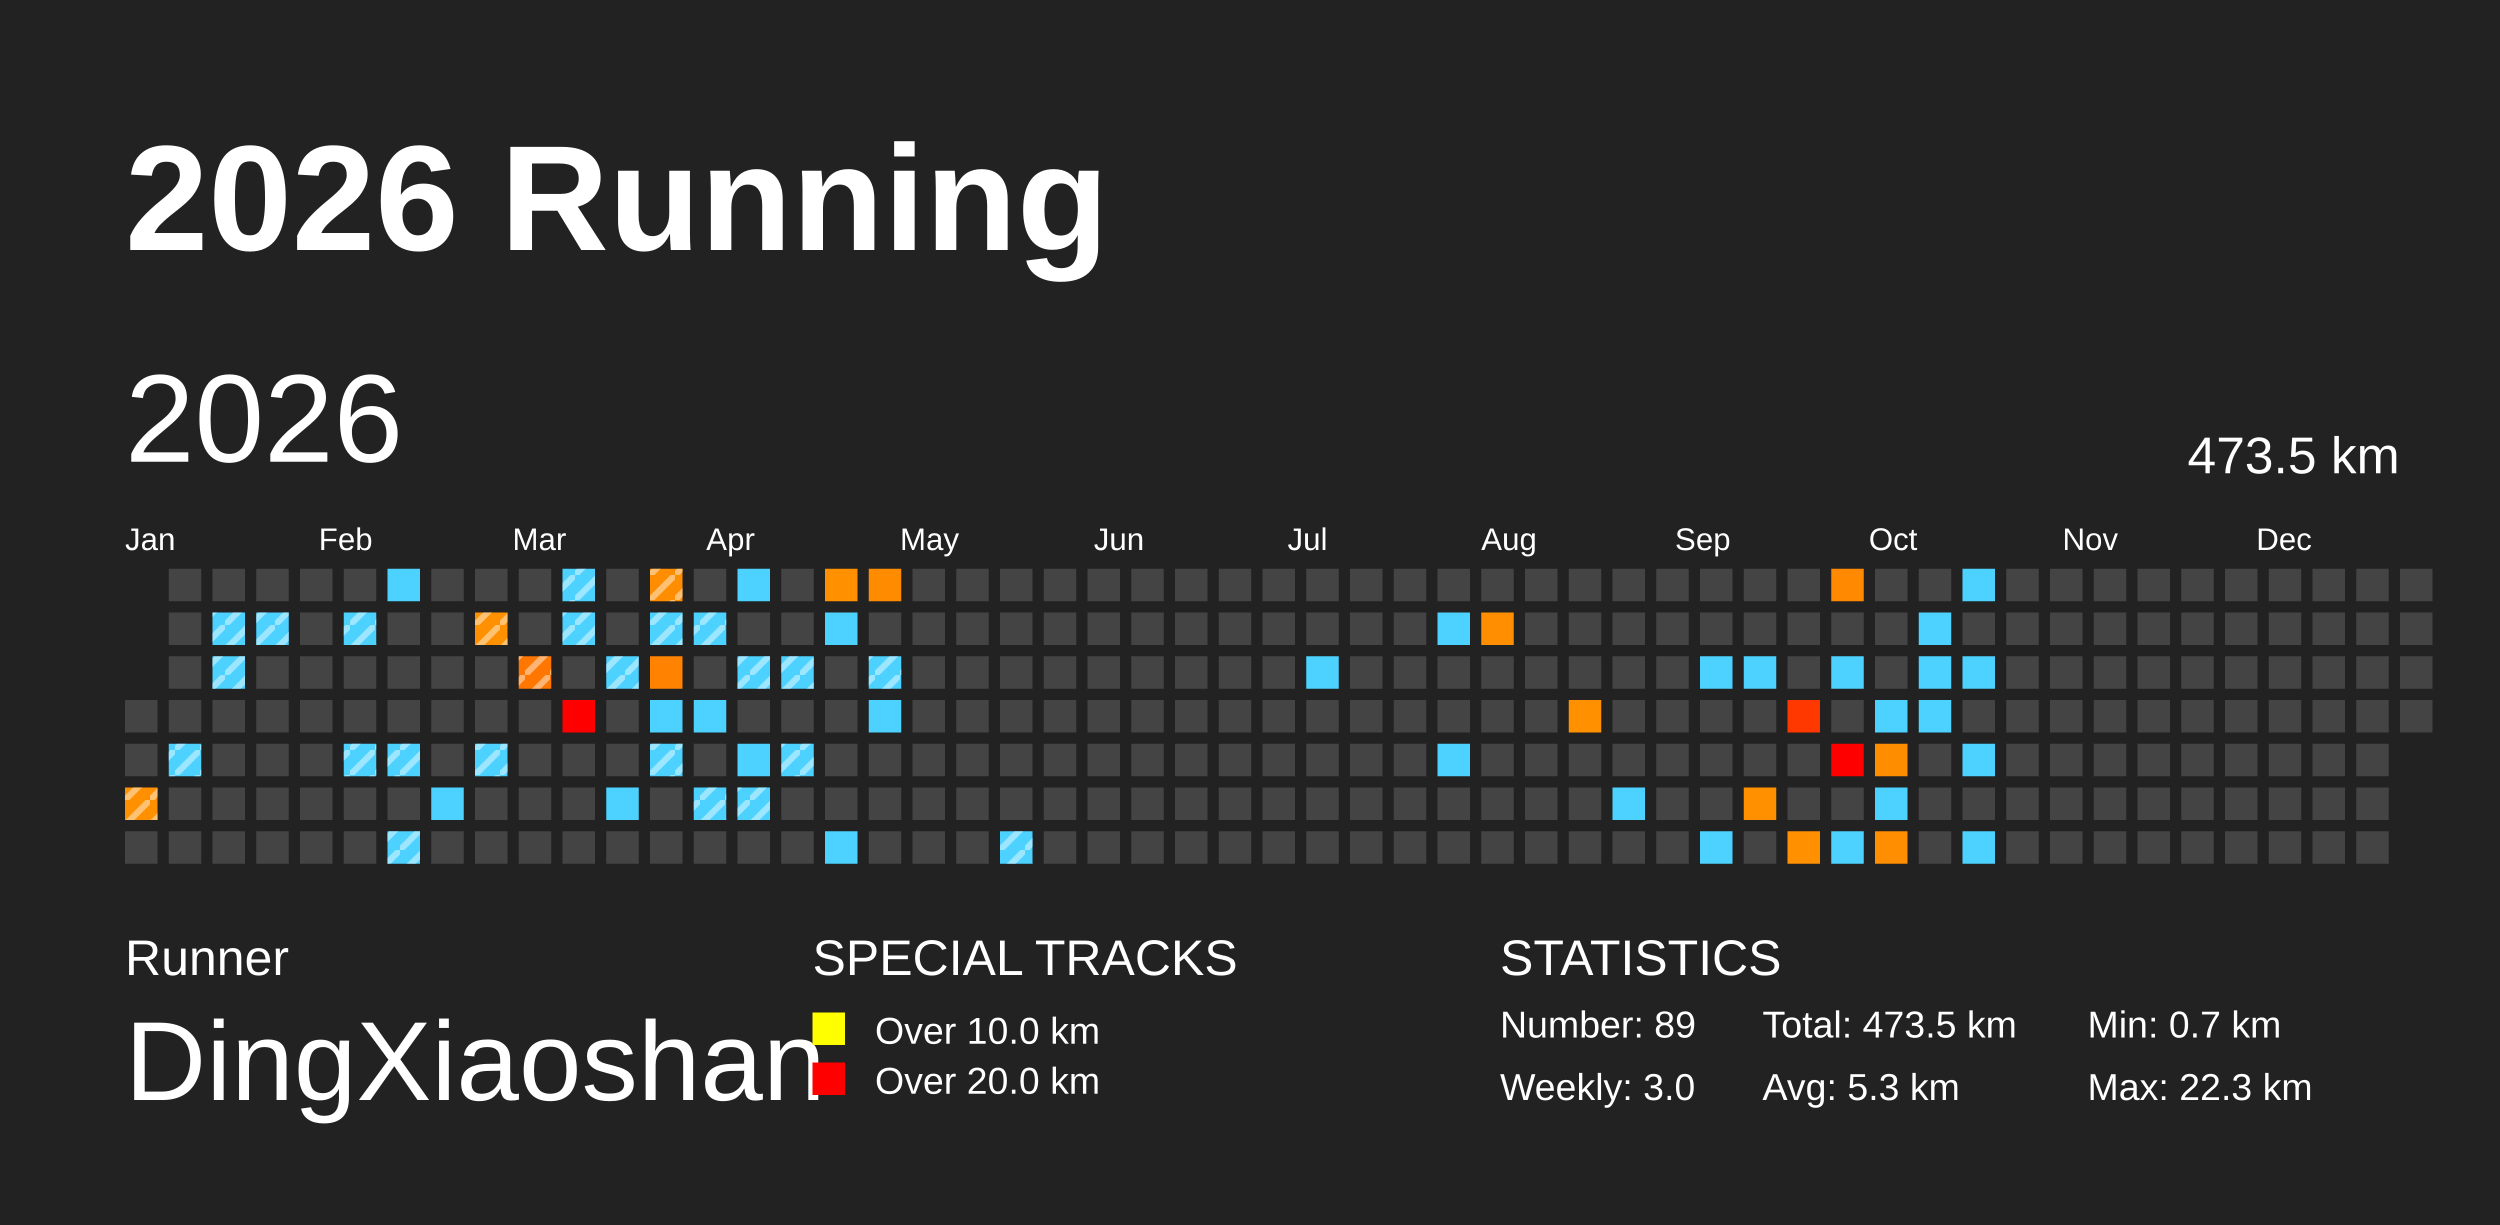
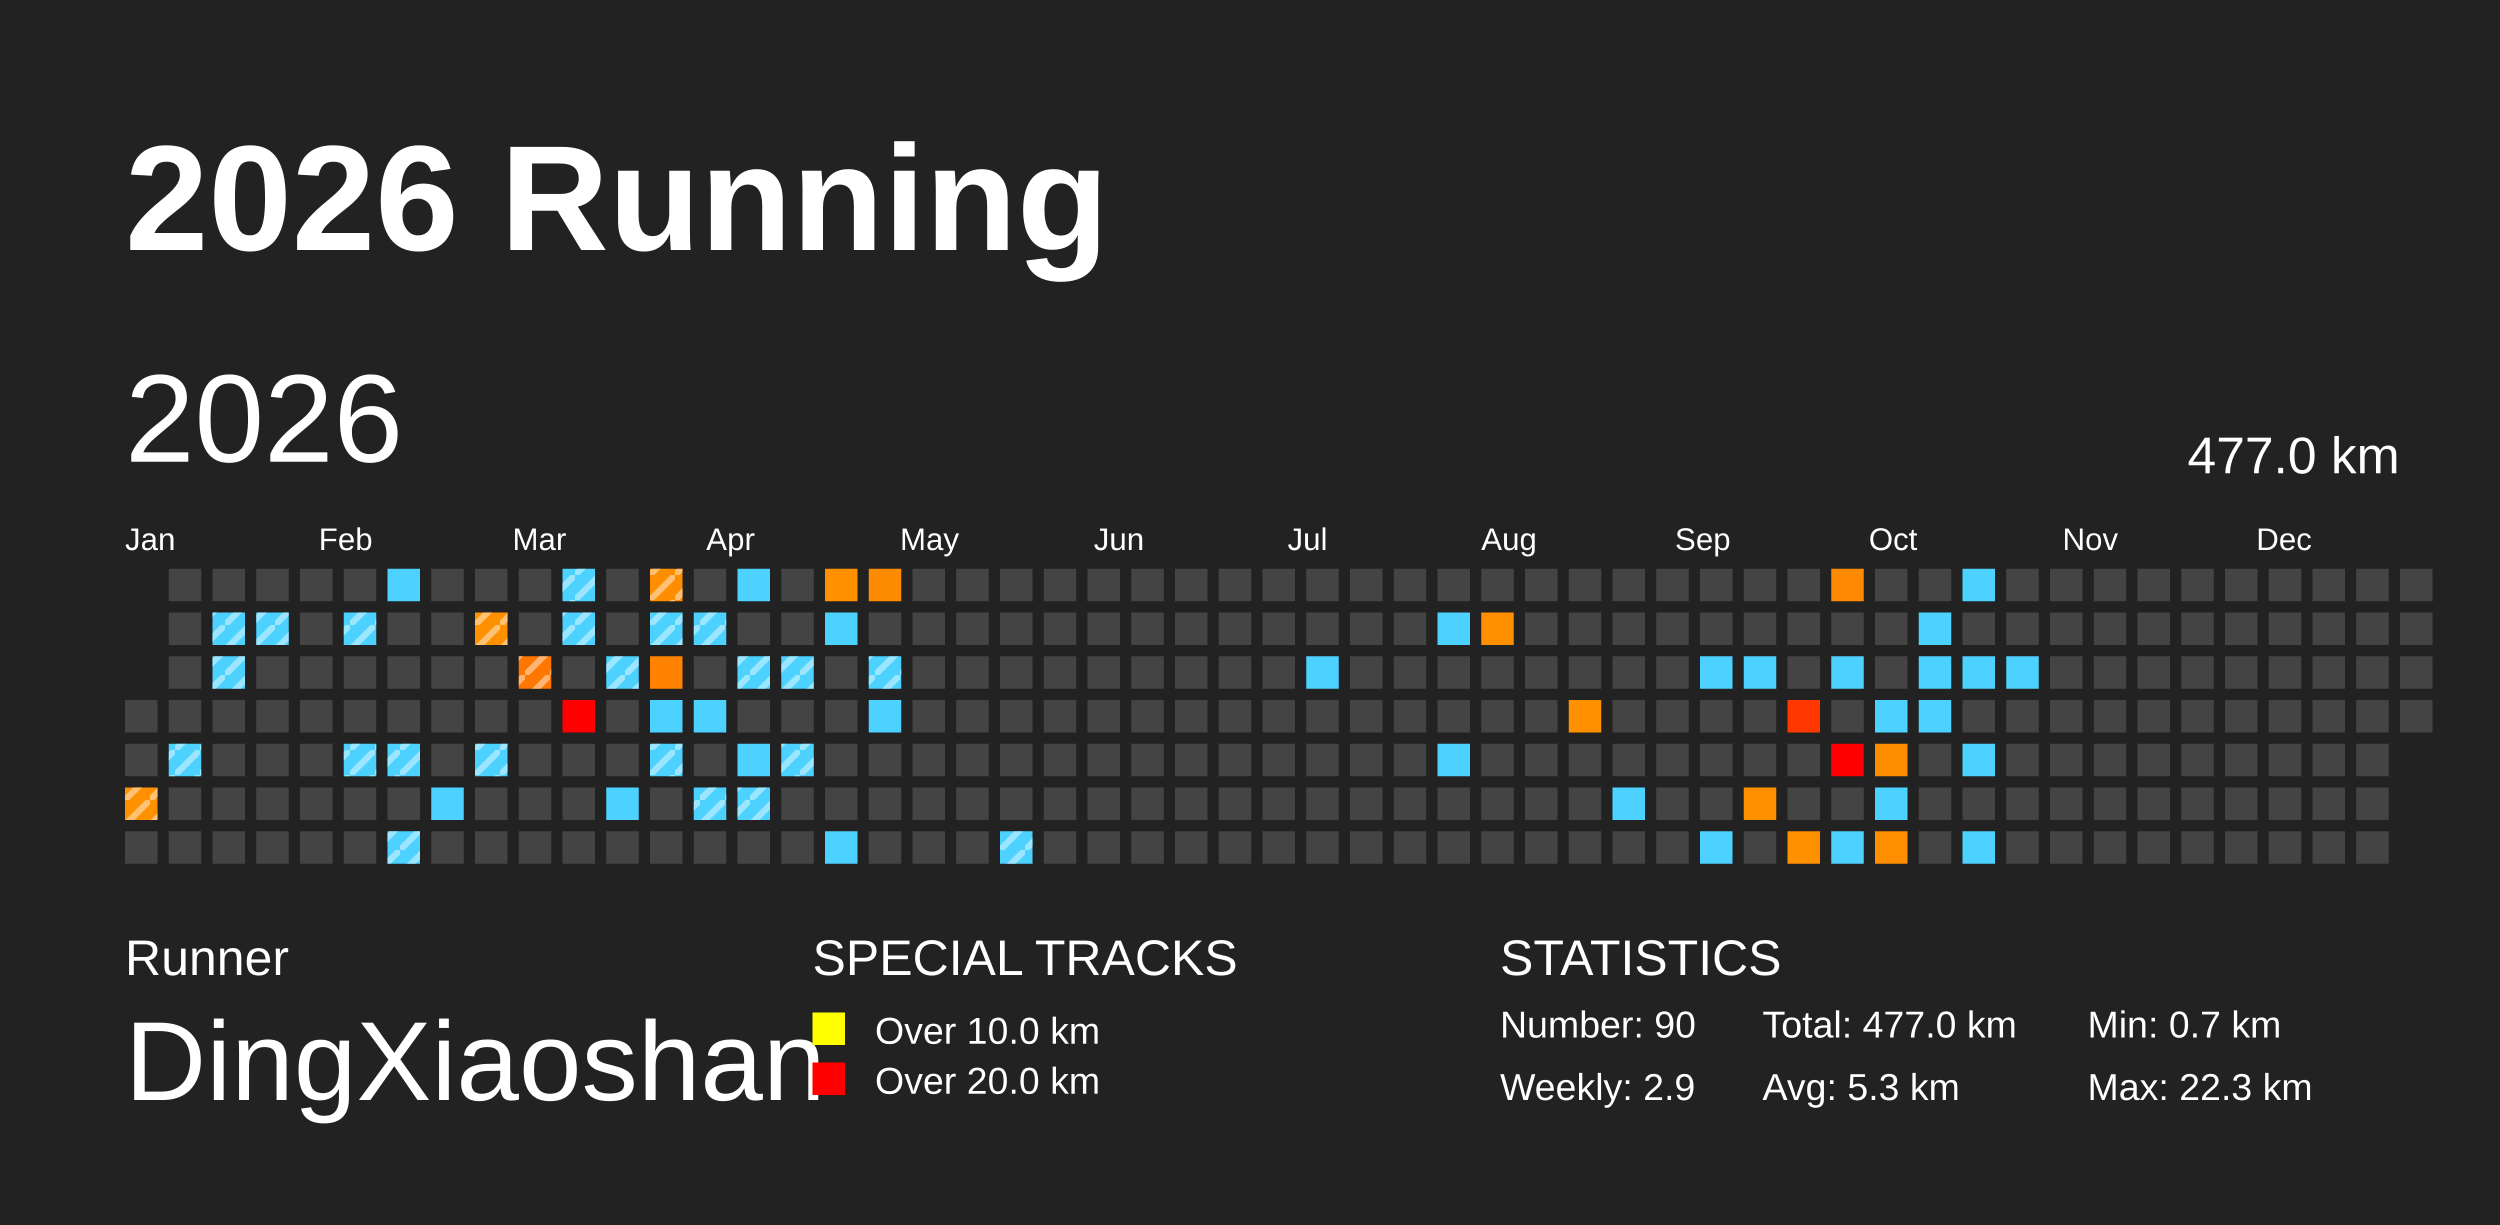
<svg xmlns="http://www.w3.org/2000/svg" baseProfile="full" height="98mm" version="1.1" viewBox="0,0,200,98" width="200mm">
  <defs>
    <pattern height="2" id="indoor-stripe" patternUnits="userSpaceOnUse" width="2">
      <line stroke="white" stroke-opacity="0.45" stroke-width="0.5" x1="0" x2="2" y1="2" y2="0" />
    </pattern>
  </defs>
  <rect fill="#222222" height="98" width="200" x="0" y="0" />
  <text fill="#FFFFFF" style="font-size:12px; font-family:Arial; font-weight:bold;" x="10" y="20">2026 Running</text>
  <text fill="#FFFFFF" style="font-size:4px; font-family:Arial" x="10" y="78">Runner</text>
  <text fill="#FFFFFF" style="font-size:9px; font-family:Arial" x="10" y="88">DingXiaoshan</text>
  <text fill="#FFFFFF" style="font-size:4px; font-family:Arial" x="65" y="78">SPECIAL TRACKS</text>
  <rect fill="yellow" height="2.6" width="2.6" x="65" y="81" />
  <text fill="#FFFFFF" style="font-size:3px; font-family:Arial" x="70" y="83.5">Over 10.0 km</text>
  <rect fill="red" height="2.6" width="2.6" x="65" y="85" />
  <text fill="#FFFFFF" style="font-size:3px; font-family:Arial" x="70" y="87.5">Over 20.0 km</text>
  <text fill="#FFFFFF" style="font-size:4px; font-family:Arial" x="120" y="78">STATISTICS</text>
-   <text fill="#FFFFFF" style="font-size:3px; font-family:Arial" x="120" y="83">Number: 89</text>
-   <text fill="#FFFFFF" style="font-size:3px; font-family:Arial" x="120" y="88">Weekly: 3.0</text>
-   <text fill="#FFFFFF" style="font-size:3px; font-family:Arial" x="141" y="83">Total: 473.5 km</text>
+   <text fill="#FFFFFF" style="font-size:3px; font-family:Arial" x="120" y="83">Number: 90</text>
+   <text fill="#FFFFFF" style="font-size:3px; font-family:Arial" x="120" y="88">Weekly: 2.9</text>
+   <text fill="#FFFFFF" style="font-size:3px; font-family:Arial" x="141" y="83">Total: 477.0 km</text>
  <text fill="#FFFFFF" style="font-size:3px; font-family:Arial" x="141" y="88">Avg: 5.3 km</text>
  <text fill="#FFFFFF" style="font-size:3px; font-family:Arial" x="167" y="83">Min: 0.7 km</text>
  <text fill="#FFFFFF" style="font-size:3px; font-family:Arial" x="167" y="88">Max: 22.3 km</text>
  <text dominant-baseline="hanging" fill="#FFFFFF" style="font-size:10.0px; font-family:Arial;" x="10" y="30">2026</text>
-   <text dominant-baseline="hanging" fill="#FFFFFF" style="font-size:4.125px; font-family:Arial;" x="175" y="35">473.5 km</text>
+   <text dominant-baseline="hanging" fill="#FFFFFF" style="font-size:4.125px; font-family:Arial;" x="175" y="35">477.0 km</text>
  <text fill="#FFFFFF" style="font-size:2.5px; font-family:Arial" x="10.0" y="44">Jan</text>
  <text fill="#FFFFFF" style="font-size:2.5px; font-family:Arial" x="25.5" y="44">Feb</text>
  <text fill="#FFFFFF" style="font-size:2.5px; font-family:Arial" x="41.0" y="44">Mar</text>
  <text fill="#FFFFFF" style="font-size:2.5px; font-family:Arial" x="56.5" y="44">Apr</text>
  <text fill="#FFFFFF" style="font-size:2.5px; font-family:Arial" x="72.0" y="44">May</text>
  <text fill="#FFFFFF" style="font-size:2.5px; font-family:Arial" x="87.5" y="44">Jun</text>
  <text fill="#FFFFFF" style="font-size:2.5px; font-family:Arial" x="103.0" y="44">Jul</text>
  <text fill="#FFFFFF" style="font-size:2.5px; font-family:Arial" x="118.5" y="44">Aug</text>
  <text fill="#FFFFFF" style="font-size:2.5px; font-family:Arial" x="134.0" y="44">Sep</text>
  <text fill="#FFFFFF" style="font-size:2.5px; font-family:Arial" x="149.5" y="44">Oct</text>
  <text fill="#FFFFFF" style="font-size:2.5px; font-family:Arial" x="165.0" y="44">Nov</text>
  <text fill="#FFFFFF" style="font-size:2.5px; font-family:Arial" x="180.5" y="44">Dec</text>
  <rect fill="#444444" height="2.6" width="2.6" x="10.0" y="56.0" />
  <rect fill="#444444" height="2.6" width="2.6" x="10.0" y="59.5" />
  <rect fill="#ff9000" height="2.6" width="2.6" x="10.0" y="63.0" />
  <rect fill="url(#indoor-stripe)" height="2.6" style="pointer-events: none;" width="2.6" x="10.0" y="63.0" />
  <rect fill="#444444" height="2.6" width="2.6" x="10.0" y="66.5" />
  <rect fill="#444444" height="2.6" width="2.6" x="13.5" y="45.5" />
  <rect fill="#444444" height="2.6" width="2.6" x="13.5" y="49.0" />
  <rect fill="#444444" height="2.6" width="2.6" x="13.5" y="52.5" />
  <rect fill="#444444" height="2.6" width="2.6" x="13.5" y="56.0" />
  <rect fill="#4dd2ff" height="2.6" width="2.6" x="13.5" y="59.5" />
  <rect fill="url(#indoor-stripe)" height="2.6" style="pointer-events: none;" width="2.6" x="13.5" y="59.5" />
  <rect fill="#444444" height="2.6" width="2.6" x="13.5" y="63.0" />
  <rect fill="#444444" height="2.6" width="2.6" x="13.5" y="66.5" />
  <rect fill="#444444" height="2.6" width="2.6" x="17.0" y="45.5" />
  <rect fill="#4dd2ff" height="2.6" width="2.6" x="17.0" y="49.0" />
  <rect fill="url(#indoor-stripe)" height="2.6" style="pointer-events: none;" width="2.6" x="17.0" y="49.0" />
  <rect fill="#4dd2ff" height="2.6" width="2.6" x="17.0" y="52.5" />
  <rect fill="url(#indoor-stripe)" height="2.6" style="pointer-events: none;" width="2.6" x="17.0" y="52.5" />
  <rect fill="#444444" height="2.6" width="2.6" x="17.0" y="56.0" />
  <rect fill="#444444" height="2.6" width="2.6" x="17.0" y="59.5" />
  <rect fill="#444444" height="2.6" width="2.6" x="17.0" y="63.0" />
  <rect fill="#444444" height="2.6" width="2.6" x="17.0" y="66.5" />
  <rect fill="#444444" height="2.6" width="2.6" x="20.5" y="45.5" />
  <rect fill="#4dd2ff" height="2.6" width="2.6" x="20.5" y="49.0" />
  <rect fill="url(#indoor-stripe)" height="2.6" style="pointer-events: none;" width="2.6" x="20.5" y="49.0" />
  <rect fill="#444444" height="2.6" width="2.6" x="20.5" y="52.5" />
  <rect fill="#444444" height="2.6" width="2.6" x="20.5" y="56.0" />
  <rect fill="#444444" height="2.6" width="2.6" x="20.5" y="59.5" />
  <rect fill="#444444" height="2.6" width="2.6" x="20.5" y="63.0" />
  <rect fill="#444444" height="2.6" width="2.6" x="20.5" y="66.5" />
  <rect fill="#444444" height="2.6" width="2.6" x="24.0" y="45.5" />
  <rect fill="#444444" height="2.6" width="2.6" x="24.0" y="49.0" />
  <rect fill="#444444" height="2.6" width="2.6" x="24.0" y="52.5" />
  <rect fill="#444444" height="2.6" width="2.6" x="24.0" y="56.0" />
  <rect fill="#444444" height="2.6" width="2.6" x="24.0" y="59.5" />
  <rect fill="#444444" height="2.6" width="2.6" x="24.0" y="63.0" />
  <rect fill="#444444" height="2.6" width="2.6" x="24.0" y="66.5" />
  <rect fill="#444444" height="2.6" width="2.6" x="27.5" y="45.5" />
  <rect fill="#4dd2ff" height="2.6" width="2.6" x="27.5" y="49.0" />
  <rect fill="url(#indoor-stripe)" height="2.6" style="pointer-events: none;" width="2.6" x="27.5" y="49.0" />
  <rect fill="#444444" height="2.6" width="2.6" x="27.5" y="52.5" />
  <rect fill="#444444" height="2.6" width="2.6" x="27.5" y="56.0" />
  <rect fill="#4dd2ff" height="2.6" width="2.6" x="27.5" y="59.5" />
  <rect fill="url(#indoor-stripe)" height="2.6" style="pointer-events: none;" width="2.6" x="27.5" y="59.5" />
  <rect fill="#444444" height="2.6" width="2.6" x="27.5" y="63.0" />
  <rect fill="#444444" height="2.6" width="2.6" x="27.5" y="66.5" />
  <rect fill="#4dd2ff" height="2.6" width="2.6" x="31.0" y="45.5" />
  <rect fill="#444444" height="2.6" width="2.6" x="31.0" y="49.0" />
  <rect fill="#444444" height="2.6" width="2.6" x="31.0" y="52.5" />
  <rect fill="#444444" height="2.6" width="2.6" x="31.0" y="56.0" />
  <rect fill="#4dd2ff" height="2.6" width="2.6" x="31.0" y="59.5" />
  <rect fill="url(#indoor-stripe)" height="2.6" style="pointer-events: none;" width="2.6" x="31.0" y="59.5" />
  <rect fill="#444444" height="2.6" width="2.6" x="31.0" y="63.0" />
  <rect fill="#4dd2ff" height="2.6" width="2.6" x="31.0" y="66.5" />
  <rect fill="url(#indoor-stripe)" height="2.6" style="pointer-events: none;" width="2.6" x="31.0" y="66.5" />
  <rect fill="#444444" height="2.6" width="2.6" x="34.5" y="45.5" />
  <rect fill="#444444" height="2.6" width="2.6" x="34.5" y="49.0" />
  <rect fill="#444444" height="2.6" width="2.6" x="34.5" y="52.5" />
  <rect fill="#444444" height="2.6" width="2.6" x="34.5" y="56.0" />
  <rect fill="#444444" height="2.6" width="2.6" x="34.5" y="59.5" />
  <rect fill="#4dd2ff" height="2.6" width="2.6" x="34.5" y="63.0" />
  <rect fill="#444444" height="2.6" width="2.6" x="34.5" y="66.5" />
  <rect fill="#444444" height="2.6" width="2.6" x="38.0" y="45.5" />
  <rect fill="#ff9000" height="2.6" width="2.6" x="38.0" y="49.0" />
  <rect fill="url(#indoor-stripe)" height="2.6" style="pointer-events: none;" width="2.6" x="38.0" y="49.0" />
  <rect fill="#444444" height="2.6" width="2.6" x="38.0" y="52.5" />
  <rect fill="#444444" height="2.6" width="2.6" x="38.0" y="56.0" />
  <rect fill="#4dd2ff" height="2.6" width="2.6" x="38.0" y="59.5" />
  <rect fill="url(#indoor-stripe)" height="2.6" style="pointer-events: none;" width="2.6" x="38.0" y="59.5" />
  <rect fill="#444444" height="2.6" width="2.6" x="38.0" y="63.0" />
  <rect fill="#444444" height="2.6" width="2.6" x="38.0" y="66.5" />
  <rect fill="#444444" height="2.6" width="2.6" x="41.5" y="45.5" />
  <rect fill="#444444" height="2.6" width="2.6" x="41.5" y="49.0" />
  <rect fill="#ff7600" height="2.6" width="2.6" x="41.5" y="52.5" />
  <rect fill="url(#indoor-stripe)" height="2.6" style="pointer-events: none;" width="2.6" x="41.5" y="52.5" />
  <rect fill="#444444" height="2.6" width="2.6" x="41.5" y="56.0" />
  <rect fill="#444444" height="2.6" width="2.6" x="41.5" y="59.5" />
  <rect fill="#444444" height="2.6" width="2.6" x="41.5" y="63.0" />
  <rect fill="#444444" height="2.6" width="2.6" x="41.5" y="66.5" />
  <rect fill="#4dd2ff" height="2.6" width="2.6" x="45.0" y="45.5" />
  <rect fill="url(#indoor-stripe)" height="2.6" style="pointer-events: none;" width="2.6" x="45.0" y="45.5" />
  <rect fill="#4dd2ff" height="2.6" width="2.6" x="45.0" y="49.0" />
  <rect fill="url(#indoor-stripe)" height="2.6" style="pointer-events: none;" width="2.6" x="45.0" y="49.0" />
  <rect fill="#444444" height="2.6" width="2.6" x="45.0" y="52.5" />
  <rect fill="red" height="2.6" width="2.6" x="45.0" y="56.0" />
  <rect fill="#444444" height="2.6" width="2.6" x="45.0" y="59.5" />
  <rect fill="#444444" height="2.6" width="2.6" x="45.0" y="63.0" />
  <rect fill="#444444" height="2.6" width="2.6" x="45.0" y="66.5" />
  <rect fill="#444444" height="2.6" width="2.6" x="48.5" y="45.5" />
  <rect fill="#444444" height="2.6" width="2.6" x="48.5" y="49.0" />
  <rect fill="#4dd2ff" height="2.6" width="2.6" x="48.5" y="52.5" />
  <rect fill="url(#indoor-stripe)" height="2.6" style="pointer-events: none;" width="2.6" x="48.5" y="52.5" />
  <rect fill="#444444" height="2.6" width="2.6" x="48.5" y="56.0" />
  <rect fill="#444444" height="2.6" width="2.6" x="48.5" y="59.5" />
  <rect fill="#4dd2ff" height="2.6" width="2.6" x="48.5" y="63.0" />
  <rect fill="#444444" height="2.6" width="2.6" x="48.5" y="66.5" />
  <rect fill="#ff8d00" height="2.6" width="2.6" x="52.0" y="45.5" />
  <rect fill="url(#indoor-stripe)" height="2.6" style="pointer-events: none;" width="2.6" x="52.0" y="45.5" />
  <rect fill="#4dd2ff" height="2.6" width="2.6" x="52.0" y="49.0" />
  <rect fill="url(#indoor-stripe)" height="2.6" style="pointer-events: none;" width="2.6" x="52.0" y="49.0" />
  <rect fill="#ff8300" height="2.6" width="2.6" x="52.0" y="52.5" />
  <rect fill="#4dd2ff" height="2.6" width="2.6" x="52.0" y="56.0" />
  <rect fill="#4dd2ff" height="2.6" width="2.6" x="52.0" y="59.5" />
  <rect fill="url(#indoor-stripe)" height="2.6" style="pointer-events: none;" width="2.6" x="52.0" y="59.5" />
  <rect fill="#444444" height="2.6" width="2.6" x="52.0" y="63.0" />
  <rect fill="#444444" height="2.6" width="2.6" x="52.0" y="66.5" />
  <rect fill="#444444" height="2.6" width="2.6" x="55.5" y="45.5" />
  <rect fill="#4dd2ff" height="2.6" width="2.6" x="55.5" y="49.0" />
  <rect fill="url(#indoor-stripe)" height="2.6" style="pointer-events: none;" width="2.6" x="55.5" y="49.0" />
  <rect fill="#444444" height="2.6" width="2.6" x="55.5" y="52.5" />
  <rect fill="#4dd2ff" height="2.6" width="2.6" x="55.5" y="56.0" />
  <rect fill="#444444" height="2.6" width="2.6" x="55.5" y="59.5" />
  <rect fill="#4dd2ff" height="2.6" width="2.6" x="55.5" y="63.0" />
  <rect fill="url(#indoor-stripe)" height="2.6" style="pointer-events: none;" width="2.6" x="55.5" y="63.0" />
  <rect fill="#444444" height="2.6" width="2.6" x="55.5" y="66.5" />
  <rect fill="#4dd2ff" height="2.6" width="2.6" x="59.0" y="45.5" />
  <rect fill="#444444" height="2.6" width="2.6" x="59.0" y="49.0" />
  <rect fill="#4dd2ff" height="2.6" width="2.6" x="59.0" y="52.5" />
  <rect fill="url(#indoor-stripe)" height="2.6" style="pointer-events: none;" width="2.6" x="59.0" y="52.5" />
  <rect fill="#444444" height="2.6" width="2.6" x="59.0" y="56.0" />
  <rect fill="#4dd2ff" height="2.6" width="2.6" x="59.0" y="59.5" />
  <rect fill="#4dd2ff" height="2.6" width="2.6" x="59.0" y="63.0" />
  <rect fill="url(#indoor-stripe)" height="2.6" style="pointer-events: none;" width="2.6" x="59.0" y="63.0" />
  <rect fill="#444444" height="2.6" width="2.6" x="59.0" y="66.5" />
  <rect fill="#444444" height="2.6" width="2.6" x="62.5" y="45.5" />
  <rect fill="#444444" height="2.6" width="2.6" x="62.5" y="49.0" />
  <rect fill="#4dd2ff" height="2.6" width="2.6" x="62.5" y="52.5" />
  <rect fill="url(#indoor-stripe)" height="2.6" style="pointer-events: none;" width="2.6" x="62.5" y="52.5" />
  <rect fill="#444444" height="2.6" width="2.6" x="62.5" y="56.0" />
  <rect fill="#4dd2ff" height="2.6" width="2.6" x="62.5" y="59.5" />
  <rect fill="url(#indoor-stripe)" height="2.6" style="pointer-events: none;" width="2.6" x="62.5" y="59.5" />
  <rect fill="#444444" height="2.6" width="2.6" x="62.5" y="63.0" />
  <rect fill="#444444" height="2.6" width="2.6" x="62.5" y="66.5" />
  <rect fill="#ff9000" height="2.6" width="2.6" x="66.0" y="45.5" />
  <rect fill="#4dd2ff" height="2.6" width="2.6" x="66.0" y="49.0" />
  <rect fill="#444444" height="2.6" width="2.6" x="66.0" y="52.5" />
  <rect fill="#444444" height="2.6" width="2.6" x="66.0" y="56.0" />
  <rect fill="#444444" height="2.6" width="2.6" x="66.0" y="59.5" />
  <rect fill="#444444" height="2.6" width="2.6" x="66.0" y="63.0" />
  <rect fill="#4dd2ff" height="2.6" width="2.6" x="66.0" y="66.5" />
  <rect fill="#ff8b00" height="2.6" width="2.6" x="69.5" y="45.5" />
  <rect fill="#444444" height="2.6" width="2.6" x="69.5" y="49.0" />
  <rect fill="#4dd2ff" height="2.6" width="2.6" x="69.5" y="52.5" />
  <rect fill="url(#indoor-stripe)" height="2.6" style="pointer-events: none;" width="2.6" x="69.5" y="52.5" />
  <rect fill="#4dd2ff" height="2.6" width="2.6" x="69.5" y="56.0" />
  <rect fill="#444444" height="2.6" width="2.6" x="69.5" y="59.5" />
  <rect fill="#444444" height="2.6" width="2.6" x="69.5" y="63.0" />
  <rect fill="#444444" height="2.6" width="2.6" x="69.5" y="66.5" />
  <rect fill="#444444" height="2.6" width="2.6" x="73.0" y="45.5" />
  <rect fill="#444444" height="2.6" width="2.6" x="73.0" y="49.0" />
  <rect fill="#444444" height="2.6" width="2.6" x="73.0" y="52.5" />
  <rect fill="#444444" height="2.6" width="2.6" x="73.0" y="56.0" />
  <rect fill="#444444" height="2.6" width="2.6" x="73.0" y="59.5" />
  <rect fill="#444444" height="2.6" width="2.6" x="73.0" y="63.0" />
  <rect fill="#444444" height="2.6" width="2.6" x="73.0" y="66.5" />
  <rect fill="#444444" height="2.6" width="2.6" x="76.5" y="45.5" />
  <rect fill="#444444" height="2.6" width="2.6" x="76.5" y="49.0" />
  <rect fill="#444444" height="2.6" width="2.6" x="76.5" y="52.5" />
  <rect fill="#444444" height="2.6" width="2.6" x="76.5" y="56.0" />
  <rect fill="#444444" height="2.6" width="2.6" x="76.5" y="59.5" />
  <rect fill="#444444" height="2.6" width="2.6" x="76.5" y="63.0" />
  <rect fill="#444444" height="2.6" width="2.6" x="76.5" y="66.5" />
  <rect fill="#444444" height="2.6" width="2.6" x="80.0" y="45.5" />
  <rect fill="#444444" height="2.6" width="2.6" x="80.0" y="49.0" />
  <rect fill="#444444" height="2.6" width="2.6" x="80.0" y="52.5" />
  <rect fill="#444444" height="2.6" width="2.6" x="80.0" y="56.0" />
  <rect fill="#444444" height="2.6" width="2.6" x="80.0" y="59.5" />
  <rect fill="#444444" height="2.6" width="2.6" x="80.0" y="63.0" />
  <rect fill="#4dd2ff" height="2.6" width="2.6" x="80.0" y="66.5" />
  <rect fill="url(#indoor-stripe)" height="2.6" style="pointer-events: none;" width="2.6" x="80.0" y="66.5" />
  <rect fill="#444444" height="2.6" width="2.6" x="83.5" y="45.5" />
  <rect fill="#444444" height="2.6" width="2.6" x="83.5" y="49.0" />
  <rect fill="#444444" height="2.6" width="2.6" x="83.5" y="52.5" />
  <rect fill="#444444" height="2.6" width="2.6" x="83.5" y="56.0" />
  <rect fill="#444444" height="2.6" width="2.6" x="83.5" y="59.5" />
  <rect fill="#444444" height="2.6" width="2.6" x="83.5" y="63.0" />
  <rect fill="#444444" height="2.6" width="2.6" x="83.5" y="66.5" />
  <rect fill="#444444" height="2.6" width="2.6" x="87.0" y="45.5" />
  <rect fill="#444444" height="2.6" width="2.6" x="87.0" y="49.0" />
  <rect fill="#444444" height="2.6" width="2.6" x="87.0" y="52.5" />
  <rect fill="#444444" height="2.6" width="2.6" x="87.0" y="56.0" />
  <rect fill="#444444" height="2.6" width="2.6" x="87.0" y="59.5" />
  <rect fill="#444444" height="2.6" width="2.6" x="87.0" y="63.0" />
  <rect fill="#444444" height="2.6" width="2.6" x="87.0" y="66.5" />
  <rect fill="#444444" height="2.6" width="2.6" x="90.5" y="45.5" />
  <rect fill="#444444" height="2.6" width="2.6" x="90.5" y="49.0" />
  <rect fill="#444444" height="2.6" width="2.6" x="90.5" y="52.5" />
  <rect fill="#444444" height="2.6" width="2.6" x="90.5" y="56.0" />
  <rect fill="#444444" height="2.6" width="2.6" x="90.5" y="59.5" />
  <rect fill="#444444" height="2.6" width="2.6" x="90.5" y="63.0" />
  <rect fill="#444444" height="2.6" width="2.6" x="90.5" y="66.5" />
  <rect fill="#444444" height="2.6" width="2.6" x="94.0" y="45.5" />
  <rect fill="#444444" height="2.6" width="2.6" x="94.0" y="49.0" />
  <rect fill="#444444" height="2.6" width="2.6" x="94.0" y="52.5" />
  <rect fill="#444444" height="2.6" width="2.6" x="94.0" y="56.0" />
  <rect fill="#444444" height="2.6" width="2.6" x="94.0" y="59.5" />
  <rect fill="#444444" height="2.6" width="2.6" x="94.0" y="63.0" />
  <rect fill="#444444" height="2.6" width="2.6" x="94.0" y="66.5" />
  <rect fill="#444444" height="2.6" width="2.6" x="97.5" y="45.5" />
  <rect fill="#444444" height="2.6" width="2.6" x="97.5" y="49.0" />
  <rect fill="#444444" height="2.6" width="2.6" x="97.5" y="52.5" />
  <rect fill="#444444" height="2.6" width="2.6" x="97.5" y="56.0" />
  <rect fill="#444444" height="2.6" width="2.6" x="97.5" y="59.5" />
  <rect fill="#444444" height="2.6" width="2.6" x="97.5" y="63.0" />
  <rect fill="#444444" height="2.6" width="2.6" x="97.5" y="66.5" />
  <rect fill="#444444" height="2.6" width="2.6" x="101.0" y="45.5" />
  <rect fill="#444444" height="2.6" width="2.6" x="101.0" y="49.0" />
  <rect fill="#444444" height="2.6" width="2.6" x="101.0" y="52.5" />
  <rect fill="#444444" height="2.6" width="2.6" x="101.0" y="56.0" />
  <rect fill="#444444" height="2.6" width="2.6" x="101.0" y="59.5" />
  <rect fill="#444444" height="2.6" width="2.6" x="101.0" y="63.0" />
  <rect fill="#444444" height="2.6" width="2.6" x="101.0" y="66.5" />
  <rect fill="#444444" height="2.6" width="2.6" x="104.5" y="45.5" />
  <rect fill="#444444" height="2.6" width="2.6" x="104.5" y="49.0" />
  <rect fill="#4dd2ff" height="2.6" width="2.6" x="104.5" y="52.5" />
  <rect fill="#444444" height="2.6" width="2.6" x="104.5" y="56.0" />
  <rect fill="#444444" height="2.6" width="2.6" x="104.5" y="59.5" />
  <rect fill="#444444" height="2.6" width="2.6" x="104.5" y="63.0" />
  <rect fill="#444444" height="2.6" width="2.6" x="104.5" y="66.5" />
  <rect fill="#444444" height="2.6" width="2.6" x="108.0" y="45.5" />
  <rect fill="#444444" height="2.6" width="2.6" x="108.0" y="49.0" />
  <rect fill="#444444" height="2.6" width="2.6" x="108.0" y="52.5" />
  <rect fill="#444444" height="2.6" width="2.6" x="108.0" y="56.0" />
  <rect fill="#444444" height="2.6" width="2.6" x="108.0" y="59.5" />
  <rect fill="#444444" height="2.6" width="2.6" x="108.0" y="63.0" />
  <rect fill="#444444" height="2.6" width="2.6" x="108.0" y="66.5" />
  <rect fill="#444444" height="2.6" width="2.6" x="111.5" y="45.5" />
  <rect fill="#444444" height="2.6" width="2.6" x="111.5" y="49.0" />
  <rect fill="#444444" height="2.6" width="2.6" x="111.5" y="52.5" />
  <rect fill="#444444" height="2.6" width="2.6" x="111.5" y="56.0" />
  <rect fill="#444444" height="2.6" width="2.6" x="111.5" y="59.5" />
  <rect fill="#444444" height="2.6" width="2.6" x="111.5" y="63.0" />
  <rect fill="#444444" height="2.6" width="2.6" x="111.5" y="66.5" />
  <rect fill="#444444" height="2.6" width="2.6" x="115.0" y="45.5" />
  <rect fill="#4dd2ff" height="2.6" width="2.6" x="115.0" y="49.0" />
  <rect fill="#444444" height="2.6" width="2.6" x="115.0" y="52.5" />
  <rect fill="#444444" height="2.6" width="2.6" x="115.0" y="56.0" />
  <rect fill="#4dd2ff" height="2.6" width="2.6" x="115.0" y="59.5" />
  <rect fill="#444444" height="2.6" width="2.6" x="115.0" y="63.0" />
  <rect fill="#444444" height="2.6" width="2.6" x="115.0" y="66.5" />
  <rect fill="#444444" height="2.6" width="2.6" x="118.5" y="45.5" />
  <rect fill="#ff8e00" height="2.6" width="2.6" x="118.5" y="49.0" />
  <rect fill="#444444" height="2.6" width="2.6" x="118.5" y="52.5" />
  <rect fill="#444444" height="2.6" width="2.6" x="118.5" y="56.0" />
  <rect fill="#444444" height="2.6" width="2.6" x="118.5" y="59.5" />
  <rect fill="#444444" height="2.6" width="2.6" x="118.5" y="63.0" />
  <rect fill="#444444" height="2.6" width="2.6" x="118.5" y="66.5" />
  <rect fill="#444444" height="2.6" width="2.6" x="122.0" y="45.5" />
  <rect fill="#444444" height="2.6" width="2.6" x="122.0" y="49.0" />
  <rect fill="#444444" height="2.6" width="2.6" x="122.0" y="52.5" />
  <rect fill="#444444" height="2.6" width="2.6" x="122.0" y="56.0" />
  <rect fill="#444444" height="2.6" width="2.6" x="122.0" y="59.5" />
  <rect fill="#444444" height="2.6" width="2.6" x="122.0" y="63.0" />
  <rect fill="#444444" height="2.6" width="2.6" x="122.0" y="66.5" />
  <rect fill="#444444" height="2.6" width="2.6" x="125.5" y="45.5" />
  <rect fill="#444444" height="2.6" width="2.6" x="125.5" y="49.0" />
  <rect fill="#444444" height="2.6" width="2.6" x="125.5" y="52.5" />
  <rect fill="#ff9100" height="2.6" width="2.6" x="125.5" y="56.0" />
  <rect fill="#444444" height="2.6" width="2.6" x="125.5" y="59.5" />
  <rect fill="#444444" height="2.6" width="2.6" x="125.5" y="63.0" />
  <rect fill="#444444" height="2.6" width="2.6" x="125.5" y="66.5" />
  <rect fill="#444444" height="2.6" width="2.6" x="129.0" y="45.5" />
  <rect fill="#444444" height="2.6" width="2.6" x="129.0" y="49.0" />
  <rect fill="#444444" height="2.6" width="2.6" x="129.0" y="52.5" />
  <rect fill="#444444" height="2.6" width="2.6" x="129.0" y="56.0" />
  <rect fill="#444444" height="2.6" width="2.6" x="129.0" y="59.5" />
  <rect fill="#4dd2ff" height="2.6" width="2.6" x="129.0" y="63.0" />
  <rect fill="#444444" height="2.6" width="2.6" x="129.0" y="66.5" />
  <rect fill="#444444" height="2.6" width="2.6" x="132.5" y="45.5" />
  <rect fill="#444444" height="2.6" width="2.6" x="132.5" y="49.0" />
  <rect fill="#444444" height="2.6" width="2.6" x="132.5" y="52.5" />
  <rect fill="#444444" height="2.6" width="2.6" x="132.5" y="56.0" />
  <rect fill="#444444" height="2.6" width="2.6" x="132.5" y="59.5" />
  <rect fill="#444444" height="2.6" width="2.6" x="132.5" y="63.0" />
  <rect fill="#444444" height="2.6" width="2.6" x="132.5" y="66.5" />
  <rect fill="#444444" height="2.6" width="2.6" x="136.0" y="45.5" />
  <rect fill="#444444" height="2.6" width="2.6" x="136.0" y="49.0" />
  <rect fill="#4dd2ff" height="2.6" width="2.6" x="136.0" y="52.5" />
  <rect fill="#444444" height="2.6" width="2.6" x="136.0" y="56.0" />
  <rect fill="#444444" height="2.6" width="2.6" x="136.0" y="59.5" />
  <rect fill="#444444" height="2.6" width="2.6" x="136.0" y="63.0" />
  <rect fill="#4dd2ff" height="2.6" width="2.6" x="136.0" y="66.5" />
  <rect fill="#444444" height="2.6" width="2.6" x="139.5" y="45.5" />
  <rect fill="#444444" height="2.6" width="2.6" x="139.5" y="49.0" />
  <rect fill="#4dd2ff" height="2.6" width="2.6" x="139.5" y="52.5" />
  <rect fill="#444444" height="2.6" width="2.6" x="139.5" y="56.0" />
  <rect fill="#444444" height="2.6" width="2.6" x="139.5" y="59.5" />
  <rect fill="#ff9100" height="2.6" width="2.6" x="139.5" y="63.0" />
  <rect fill="#444444" height="2.6" width="2.6" x="139.5" y="66.5" />
  <rect fill="#444444" height="2.6" width="2.6" x="143.0" y="45.5" />
  <rect fill="#444444" height="2.6" width="2.6" x="143.0" y="49.0" />
  <rect fill="#444444" height="2.6" width="2.6" x="143.0" y="52.5" />
  <rect fill="#ff3800" height="2.6" width="2.6" x="143.0" y="56.0" />
  <rect fill="#444444" height="2.6" width="2.6" x="143.0" y="59.5" />
  <rect fill="#444444" height="2.6" width="2.6" x="143.0" y="63.0" />
  <rect fill="#ff9000" height="2.6" width="2.6" x="143.0" y="66.5" />
  <rect fill="#ff8900" height="2.6" width="2.6" x="146.5" y="45.5" />
  <rect fill="#444444" height="2.6" width="2.6" x="146.5" y="49.0" />
  <rect fill="#4dd2ff" height="2.6" width="2.6" x="146.5" y="52.5" />
  <rect fill="#444444" height="2.6" width="2.6" x="146.5" y="56.0" />
  <rect fill="red" height="2.6" width="2.6" x="146.5" y="59.5" />
  <rect fill="#444444" height="2.6" width="2.6" x="146.5" y="63.0" />
  <rect fill="#4dd2ff" height="2.6" width="2.6" x="146.5" y="66.5" />
  <rect fill="#444444" height="2.6" width="2.6" x="150.0" y="45.5" />
  <rect fill="#444444" height="2.6" width="2.6" x="150.0" y="49.0" />
  <rect fill="#444444" height="2.6" width="2.6" x="150.0" y="52.5" />
  <rect fill="#4dd2ff" height="2.6" width="2.6" x="150.0" y="56.0" />
  <rect fill="#ff8d00" height="2.6" width="2.6" x="150.0" y="59.5" />
  <rect fill="#4dd2ff" height="2.6" width="2.6" x="150.0" y="63.0" />
  <rect fill="#ff8e00" height="2.6" width="2.6" x="150.0" y="66.5" />
  <rect fill="#444444" height="2.6" width="2.6" x="153.5" y="45.5" />
  <rect fill="#4dd2ff" height="2.6" width="2.6" x="153.5" y="49.0" />
  <rect fill="#4dd2ff" height="2.6" width="2.6" x="153.5" y="52.5" />
  <rect fill="#4dd2ff" height="2.6" width="2.6" x="153.5" y="56.0" />
  <rect fill="#444444" height="2.6" width="2.6" x="153.5" y="59.5" />
  <rect fill="#444444" height="2.6" width="2.6" x="153.5" y="63.0" />
  <rect fill="#444444" height="2.6" width="2.6" x="153.5" y="66.5" />
  <rect fill="#4dd2ff" height="2.6" width="2.6" x="157.0" y="45.5" />
  <rect fill="#444444" height="2.6" width="2.6" x="157.0" y="49.0" />
  <rect fill="#4dd2ff" height="2.6" width="2.6" x="157.0" y="52.5" />
  <rect fill="#444444" height="2.6" width="2.6" x="157.0" y="56.0" />
  <rect fill="#4dd2ff" height="2.6" width="2.6" x="157.0" y="59.5" />
  <rect fill="#444444" height="2.6" width="2.6" x="157.0" y="63.0" />
  <rect fill="#4dd2ff" height="2.6" width="2.6" x="157.0" y="66.5" />
  <rect fill="#444444" height="2.6" width="2.6" x="160.5" y="45.5" />
  <rect fill="#444444" height="2.6" width="2.6" x="160.5" y="49.0" />
-   <rect fill="#444444" height="2.6" width="2.6" x="160.5" y="52.5" />
+   <rect fill="#4dd2ff" height="2.6" width="2.6" x="160.5" y="52.5" />
  <rect fill="#444444" height="2.6" width="2.6" x="160.5" y="56.0" />
  <rect fill="#444444" height="2.6" width="2.6" x="160.5" y="59.5" />
  <rect fill="#444444" height="2.6" width="2.6" x="160.5" y="63.0" />
  <rect fill="#444444" height="2.6" width="2.6" x="160.5" y="66.5" />
  <rect fill="#444444" height="2.6" width="2.6" x="164.0" y="45.5" />
  <rect fill="#444444" height="2.6" width="2.6" x="164.0" y="49.0" />
  <rect fill="#444444" height="2.6" width="2.6" x="164.0" y="52.5" />
  <rect fill="#444444" height="2.6" width="2.6" x="164.0" y="56.0" />
  <rect fill="#444444" height="2.6" width="2.6" x="164.0" y="59.5" />
  <rect fill="#444444" height="2.6" width="2.6" x="164.0" y="63.0" />
  <rect fill="#444444" height="2.6" width="2.6" x="164.0" y="66.5" />
  <rect fill="#444444" height="2.6" width="2.6" x="167.5" y="45.5" />
  <rect fill="#444444" height="2.6" width="2.6" x="167.5" y="49.0" />
  <rect fill="#444444" height="2.6" width="2.6" x="167.5" y="52.5" />
  <rect fill="#444444" height="2.6" width="2.6" x="167.5" y="56.0" />
  <rect fill="#444444" height="2.6" width="2.6" x="167.5" y="59.5" />
  <rect fill="#444444" height="2.6" width="2.6" x="167.5" y="63.0" />
  <rect fill="#444444" height="2.6" width="2.6" x="167.5" y="66.5" />
  <rect fill="#444444" height="2.6" width="2.6" x="171.0" y="45.5" />
  <rect fill="#444444" height="2.6" width="2.6" x="171.0" y="49.0" />
  <rect fill="#444444" height="2.6" width="2.6" x="171.0" y="52.5" />
  <rect fill="#444444" height="2.6" width="2.6" x="171.0" y="56.0" />
  <rect fill="#444444" height="2.6" width="2.6" x="171.0" y="59.5" />
  <rect fill="#444444" height="2.6" width="2.6" x="171.0" y="63.0" />
  <rect fill="#444444" height="2.6" width="2.6" x="171.0" y="66.5" />
  <rect fill="#444444" height="2.6" width="2.6" x="174.5" y="45.5" />
  <rect fill="#444444" height="2.6" width="2.6" x="174.5" y="49.0" />
  <rect fill="#444444" height="2.6" width="2.6" x="174.5" y="52.5" />
  <rect fill="#444444" height="2.6" width="2.6" x="174.5" y="56.0" />
  <rect fill="#444444" height="2.6" width="2.6" x="174.5" y="59.5" />
  <rect fill="#444444" height="2.6" width="2.6" x="174.5" y="63.0" />
  <rect fill="#444444" height="2.6" width="2.6" x="174.5" y="66.5" />
  <rect fill="#444444" height="2.6" width="2.6" x="178.0" y="45.5" />
  <rect fill="#444444" height="2.6" width="2.6" x="178.0" y="49.0" />
  <rect fill="#444444" height="2.6" width="2.6" x="178.0" y="52.5" />
  <rect fill="#444444" height="2.6" width="2.6" x="178.0" y="56.0" />
  <rect fill="#444444" height="2.6" width="2.6" x="178.0" y="59.5" />
  <rect fill="#444444" height="2.6" width="2.6" x="178.0" y="63.0" />
  <rect fill="#444444" height="2.6" width="2.6" x="178.0" y="66.5" />
  <rect fill="#444444" height="2.6" width="2.6" x="181.5" y="45.5" />
  <rect fill="#444444" height="2.6" width="2.6" x="181.5" y="49.0" />
  <rect fill="#444444" height="2.6" width="2.6" x="181.5" y="52.5" />
  <rect fill="#444444" height="2.6" width="2.6" x="181.5" y="56.0" />
  <rect fill="#444444" height="2.6" width="2.6" x="181.5" y="59.5" />
  <rect fill="#444444" height="2.6" width="2.6" x="181.5" y="63.0" />
  <rect fill="#444444" height="2.6" width="2.6" x="181.5" y="66.5" />
  <rect fill="#444444" height="2.6" width="2.6" x="185.0" y="45.5" />
  <rect fill="#444444" height="2.6" width="2.6" x="185.0" y="49.0" />
  <rect fill="#444444" height="2.6" width="2.6" x="185.0" y="52.5" />
  <rect fill="#444444" height="2.6" width="2.6" x="185.0" y="56.0" />
  <rect fill="#444444" height="2.6" width="2.6" x="185.0" y="59.5" />
  <rect fill="#444444" height="2.6" width="2.6" x="185.0" y="63.0" />
  <rect fill="#444444" height="2.6" width="2.6" x="185.0" y="66.5" />
  <rect fill="#444444" height="2.6" width="2.6" x="188.5" y="45.5" />
  <rect fill="#444444" height="2.6" width="2.6" x="188.5" y="49.0" />
  <rect fill="#444444" height="2.6" width="2.6" x="188.5" y="52.5" />
  <rect fill="#444444" height="2.6" width="2.6" x="188.5" y="56.0" />
  <rect fill="#444444" height="2.6" width="2.6" x="188.5" y="59.5" />
  <rect fill="#444444" height="2.6" width="2.6" x="188.5" y="63.0" />
  <rect fill="#444444" height="2.6" width="2.6" x="188.5" y="66.5" />
  <rect fill="#444444" height="2.6" width="2.6" x="192.0" y="45.5" />
  <rect fill="#444444" height="2.6" width="2.6" x="192.0" y="49.0" />
  <rect fill="#444444" height="2.6" width="2.6" x="192.0" y="52.5" />
  <rect fill="#444444" height="2.6" width="2.6" x="192.0" y="56.0" />
</svg>
